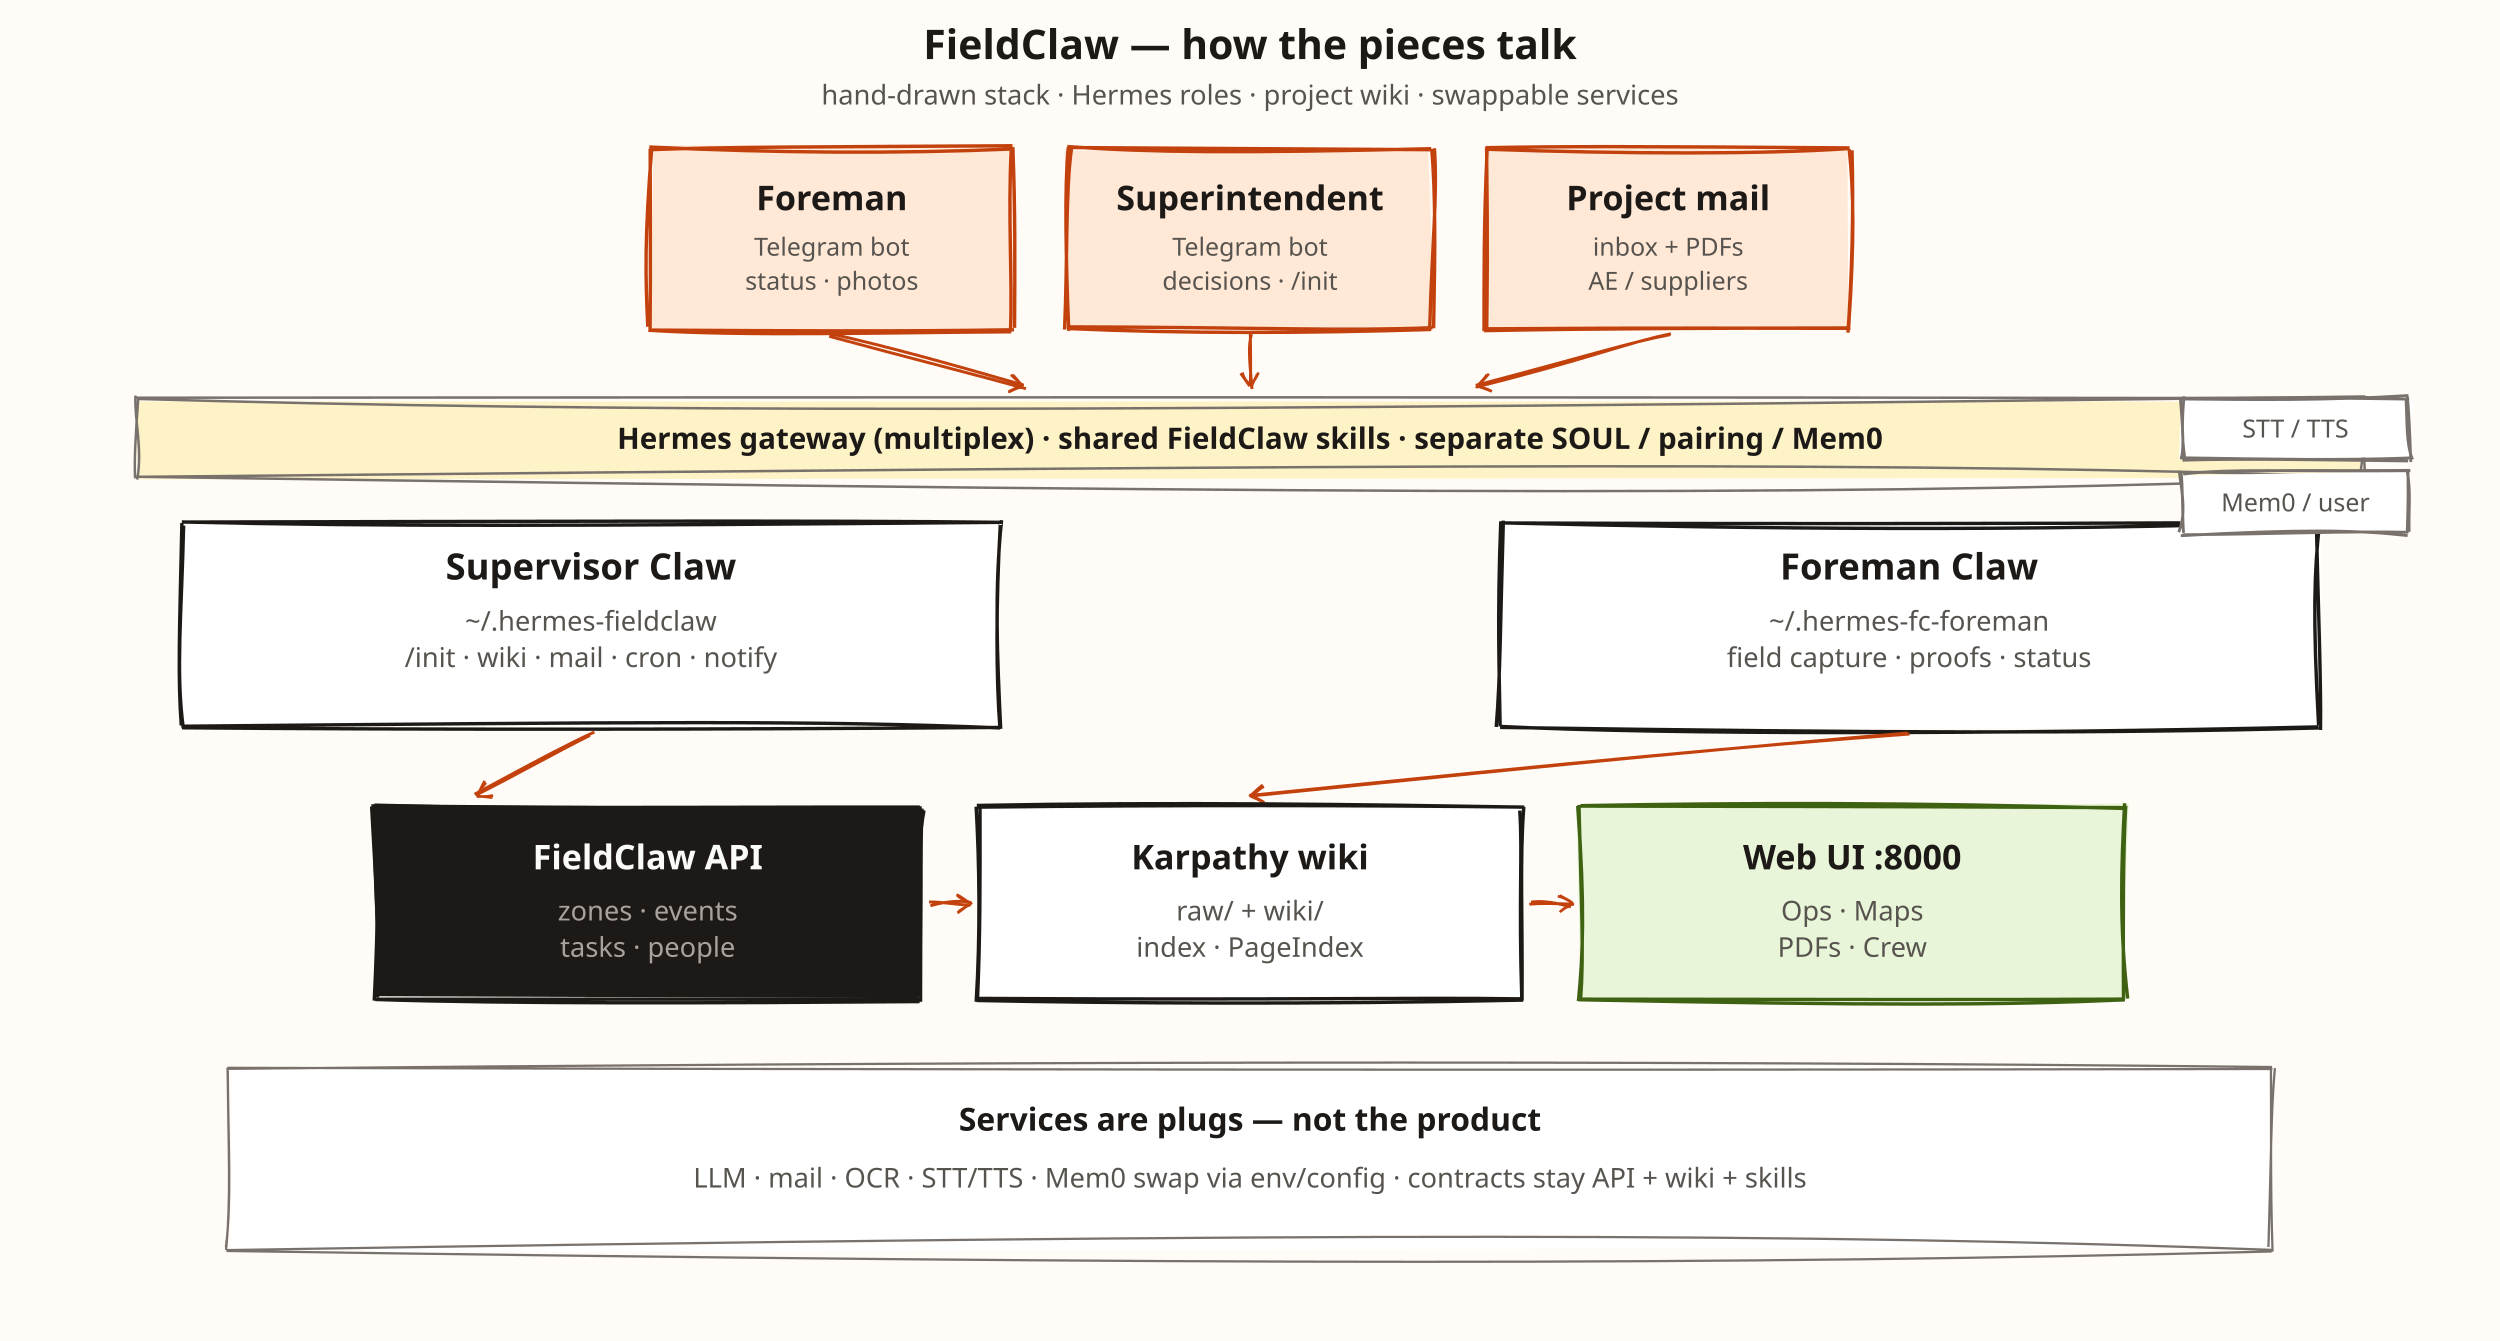
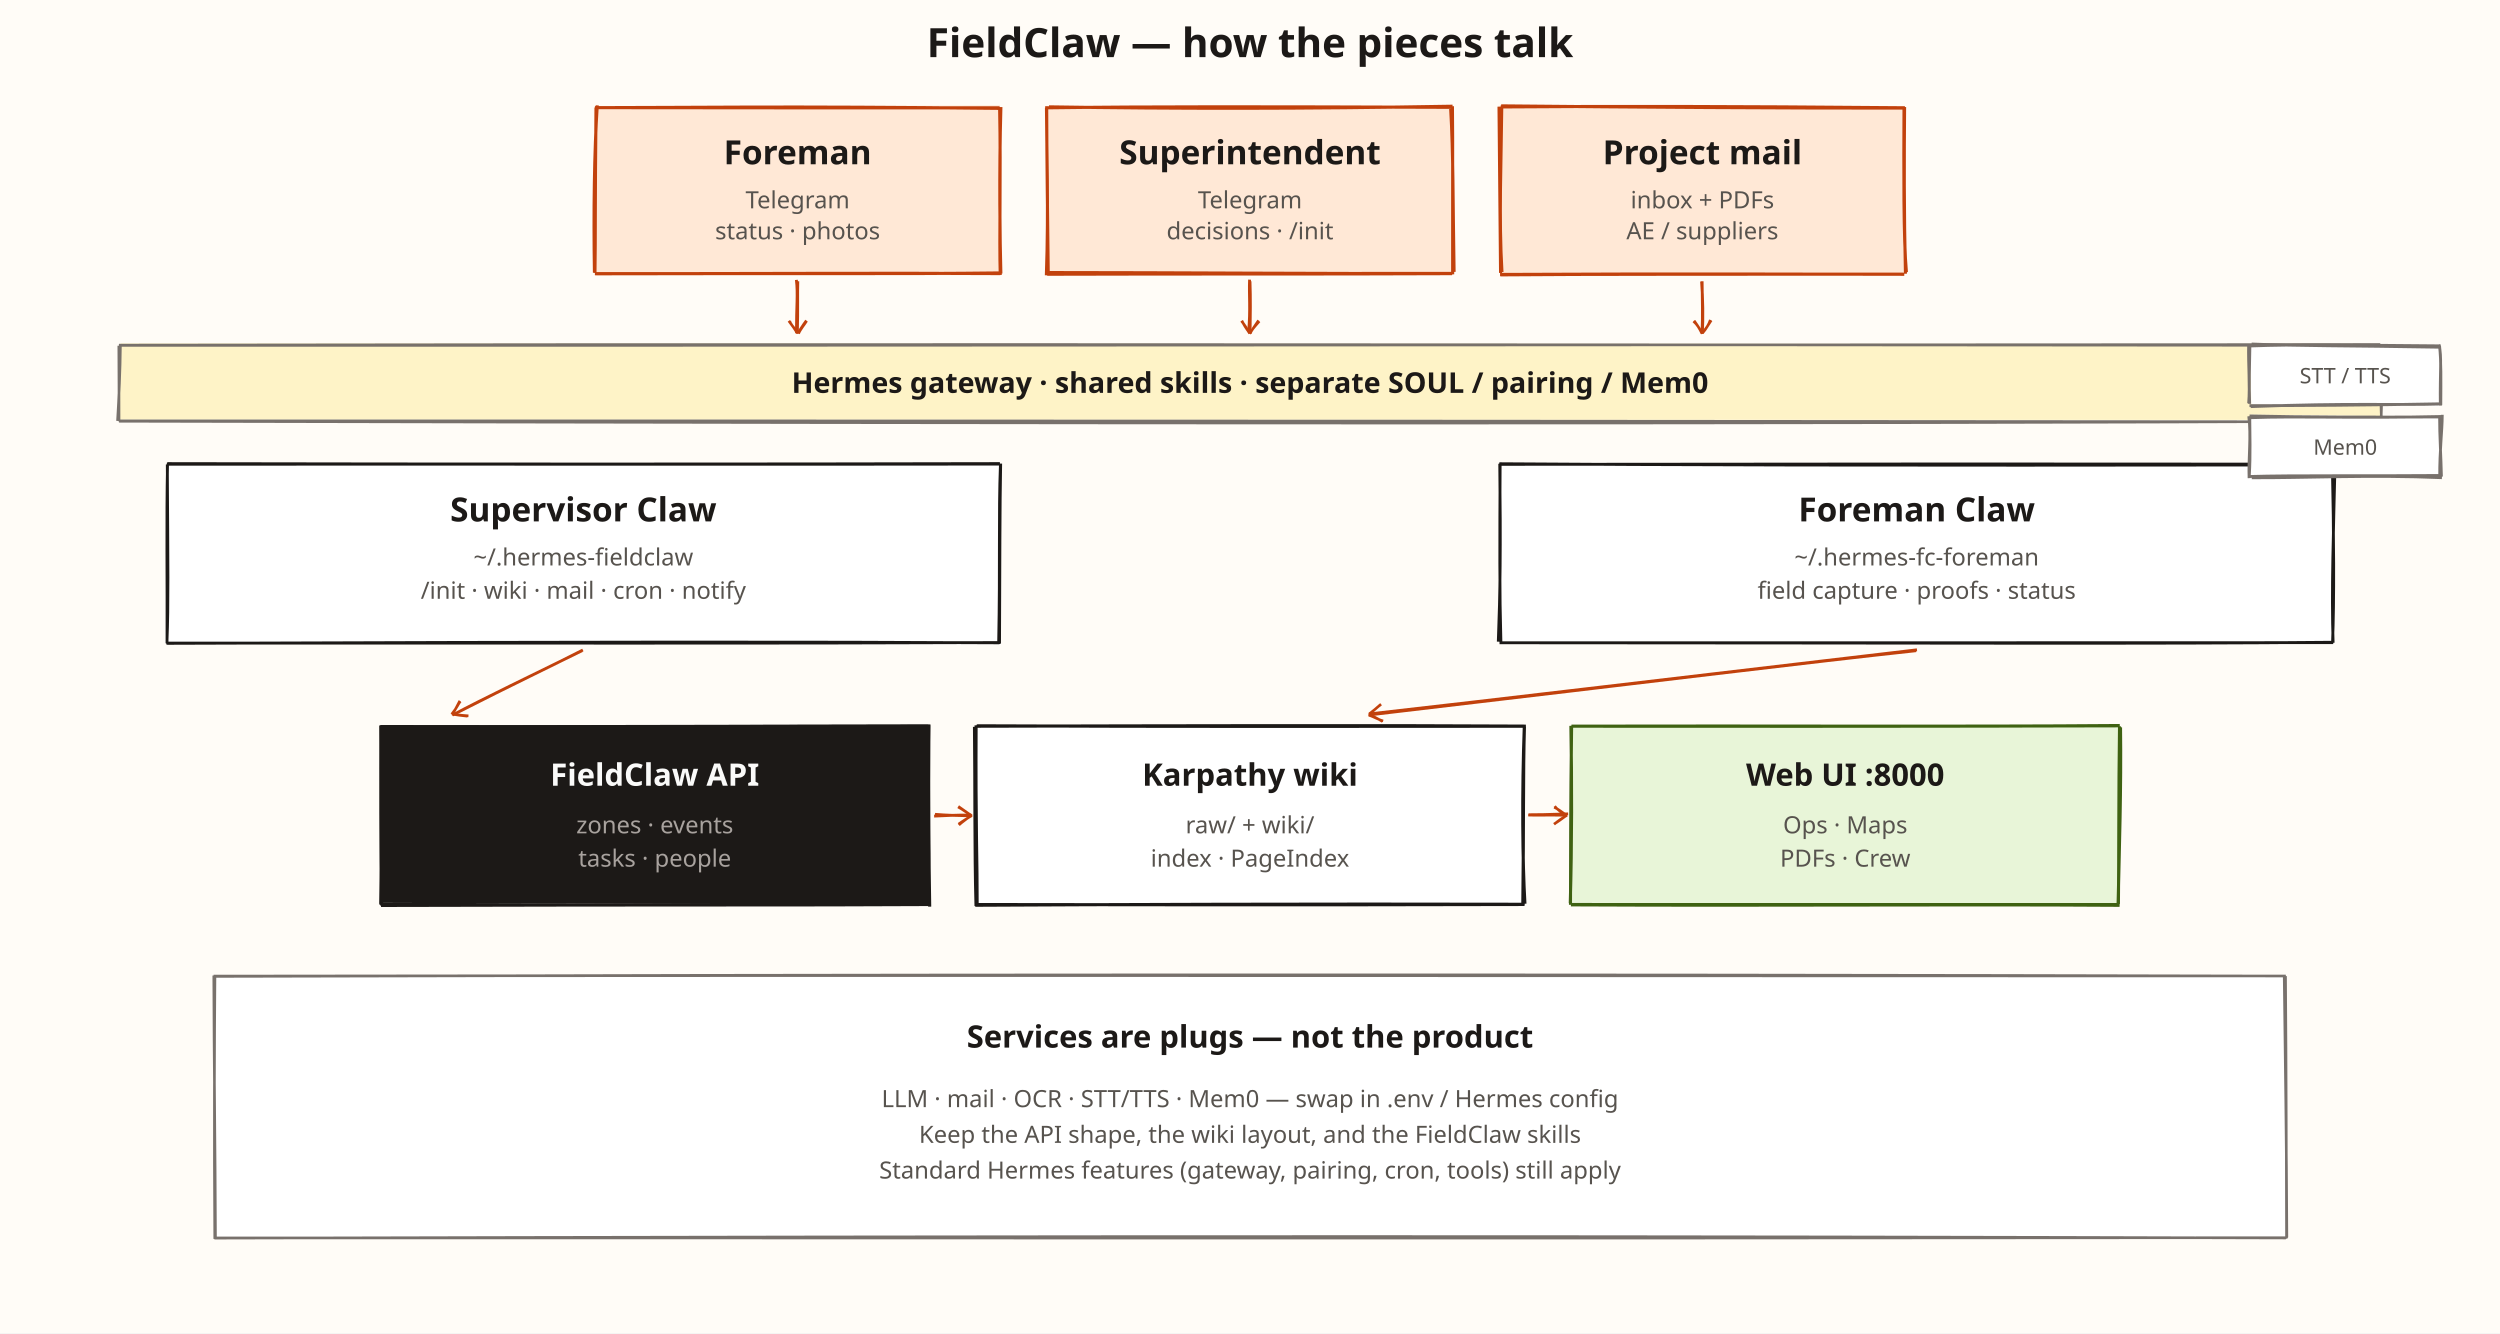
- <svg xmlns="http://www.w3.org/2000/svg" width="2200" height="1180" viewBox="0 0 2200 1180">
+ <svg xmlns="http://www.w3.org/2000/svg" width="2100" height="1120" viewBox="0 0 2100 1120">
  <rect width="100%" height="100%" fill="#FFFCF7" />
-   <text x="1100" y="52" text-anchor="middle" font-family="Kalam" font-size="36" font-weight="700" fill="#1C1917">FieldClaw — how the pieces talk</text>
-   <text x="1100" y="92" text-anchor="middle" font-family="Kalam" font-size="24" font-weight="400" fill="#57534E">hand-drawn stack · Hermes roles · project wiki · swappable services</text>
+   <text x="1050" y="48" text-anchor="middle" font-family="Kalam" font-size="34" font-weight="700" fill="#1C1917">FieldClaw — how the pieces talk</text>
  <g>
-     <path d="M575.049 128.209 L892.995 126.727 L890.594 291.306 L571.362 291.149" stroke="none" stroke-width="0" fill="#FFE8D6" />
-     <path d="M572.368 131.728 C639.044 129.144, 710.517 129.422, 890.927 128.27 M571.36 129.375 C681.155 134.668, 790.406 135.438, 891.171 131.102 M890.014 129.733 C886.67 188.628, 891.136 246.364, 889.174 291.546 M891.293 129.462 C893.449 182.056, 893.187 233.625, 892.813 288.506 M889.958 291.963 C772.227 292.662, 655.224 295.974, 570.528 290.599 M892.287 290.191 C791.922 291.762, 693.258 291.137, 572.603 290.474 M570.069 287.536 C567.922 244.584, 567.076 208.514, 573.732 128.224 M572.072 291.175 C572.685 231.542, 572.074 174.238, 572.144 130.976" stroke="#C2410C" stroke-width="3" fill="none" />
+     <path d="M498.785 90.147 L840.025 88.408 L839.922 231.227 L501.308 231.345" stroke="none" stroke-width="0" fill="#FFE8D6" />
+     <path d="M500.152 90.423 C578.564 90.434, 655.974 88.926, 838.929 91.033 M499.741 90.429 C627.691 90.623, 754.869 90.661, 839.633 90.557 M839.704 91.68 C840.82 146.34, 839.246 199.659, 840.213 230.958 M840.745 89.925 C839.146 146.657, 839.98 202.056, 840.725 229.8 M840.948 229.238 C756.432 230.298, 674.053 229.506, 499.991 229.974 M840.279 229.811 C737.601 229.152, 635.419 229.966, 499.709 229.861 M499.317 228.972 C498.506 178.124, 499.174 126.996, 501.694 88.502 M499.8 229.274 C500.25 200.043, 499.792 171.258, 500.666 90.329" stroke="#C2410C" stroke-width="2.6" fill="none" />
  </g>
-   <text x="732" y="185" text-anchor="middle" font-family="Kalam" font-size="30" font-weight="700" fill="#1C1917">Foreman</text>
-   <text x="732" y="225" text-anchor="middle" font-family="Kalam" font-size="22" font-weight="400" fill="#57534E">Telegram bot</text>
-   <text x="732" y="255" text-anchor="middle" font-family="Kalam" font-size="22" font-weight="400" fill="#57534E">status · photos</text>
+   <text x="670" y="138" text-anchor="middle" font-family="Kalam" font-size="28" font-weight="700" fill="#1C1917">Foreman</text>
+   <text x="670" y="175" text-anchor="middle" font-family="Kalam" font-size="20" font-weight="400" fill="#57534E">Telegram</text>
+   <text x="670" y="201" text-anchor="middle" font-family="Kalam" font-size="20" font-weight="400" fill="#57534E">status · photos</text>
  <g>
-     <path d="M936.795 132.44 L1256.804 132.695 L1262.632 287.817 L941.775 287.625" stroke="none" stroke-width="0" fill="#FFE8D6" />
-     <path d="M941.702 129.835 C1049.555 130.397, 1161.544 131.233, 1258.485 131.725 M939.17 128.997 C1013.595 134.324, 1089.835 134.9, 1259.489 130.856 M1262.308 130.474 C1265.139 174.409, 1260.134 214.487, 1258.131 289.367 M1259.941 131.026 C1263.244 171.669, 1263.046 215.139, 1261.584 288.89 M1260.653 288.363 C1183.724 291.463, 1107.273 288.042, 938.772 287.628 M1259.439 289.946 C1150.506 293.324, 1042.145 293.742, 940.091 289.121 M936.813 289.992 C939.469 229.183, 937.644 167.497, 942.92 130.697 M940.527 291.18 C937.943 228.597, 936.648 164.221, 940.077 129.656" stroke="#C2410C" stroke-width="3" fill="none" />
+     <path d="M878.56 89.332 L1218.827 88.308 L1219.758 228.865 L880.94 228.349" stroke="none" stroke-width="0" fill="#FFE8D6" />
+     <path d="M881.121 89.75 C987.737 91.401, 1094.067 91.492, 1220.153 89.216 M879.933 90.567 C968.363 89.391, 1056.976 89.585, 1219.713 90.162 M1218.582 91.512 C1220.804 129.318, 1220.407 168.012, 1221.422 228.402 M1220.037 89.244 C1220.454 123.56, 1220.059 156.214, 1220.224 230.419 M1219.866 229.68 C1104.206 230.004, 990.292 228.95, 878.958 228.94 M1219.708 229.867 C1109.101 230.388, 998.478 229.966, 879.634 230.373 M878.963 231.277 C880.946 174.658, 879.052 119.305, 879.039 90.586 M880.506 229.255 C880.007 183.609, 879.304 136.926, 879.217 89.231" stroke="#C2410C" stroke-width="2.6" fill="none" />
  </g>
-   <text x="1100" y="185" text-anchor="middle" font-family="Kalam" font-size="30" font-weight="700" fill="#1C1917">Superintendent</text>
-   <text x="1100" y="225" text-anchor="middle" font-family="Kalam" font-size="22" font-weight="400" fill="#57534E">Telegram bot</text>
-   <text x="1100" y="255" text-anchor="middle" font-family="Kalam" font-size="22" font-weight="400" fill="#57534E">decisions · /init</text>
+   <text x="1050" y="138" text-anchor="middle" font-family="Kalam" font-size="28" font-weight="700" fill="#1C1917">Superintendent</text>
+   <text x="1050" y="175" text-anchor="middle" font-family="Kalam" font-size="20" font-weight="400" fill="#57534E">Telegram</text>
+   <text x="1050" y="201" text-anchor="middle" font-family="Kalam" font-size="20" font-weight="400" fill="#57534E">decisions · /init</text>
  <g>
-     <path d="M1309.551 129.24 L1625.72 130.113 L1626.549 288.618 L1310.819 290.035" stroke="none" stroke-width="0" fill="#FFE8D6" />
-     <path d="M1309.228 131.367 C1430.191 135.507, 1550.613 135.959, 1627.033 130.734 M1307.219 129.971 C1375.361 128.639, 1443.709 128.789, 1627.646 130.143 M1629.78 132.278 C1631.292 185.797, 1629.63 242.45, 1626.229 292.727 M1627.322 131.388 C1631.224 169.883, 1632.072 209.031, 1626.717 289.099 M1627.848 288.617 C1518.762 288.752, 1405.787 289.035, 1305.986 290.969 M1628.391 288.936 C1549.11 288.975, 1469.396 288.25, 1308.381 289.357 M1305.953 291.435 C1306.008 248.514, 1305.51 200.333, 1308.725 130.531 M1308.336 291.386 C1308.638 257.367, 1309.394 223.39, 1308.212 129.601" stroke="#C2410C" stroke-width="3" fill="none" />
+     <path d="M1258.657 88.854 L1598.502 89.721 L1599.192 229.612 L1261.368 230.568" stroke="none" stroke-width="0" fill="#FFE8D6" />
+     <path d="M1260.957 88.917 C1377.33 90.079, 1497.142 90.878, 1598.892 90.789 M1260.552 89.836 C1355.266 89.099, 1449.804 89.237, 1600.109 90.53 M1599.377 90.134 C1599.142 142.977, 1598.86 200.961, 1601.372 228.648 M1599.846 89.904 C1599.515 133.289, 1599.331 175.762, 1600.562 229.925 M1598.88 230.278 C1464.187 230.413, 1329.316 230.212, 1260.257 230.885 M1599.587 230.407 C1507.212 230.274, 1413.742 229.802, 1260.047 230.545 M1261.638 228.549 C1258.92 182.553, 1261.06 135.417, 1261.477 89.596 M1260.473 229.269 C1260.278 201.41, 1260.001 172.466, 1259.181 89.615" stroke="#C2410C" stroke-width="2.6" fill="none" />
  </g>
-   <text x="1468" y="185" text-anchor="middle" font-family="Kalam" font-size="30" font-weight="700" fill="#1C1917">Project mail</text>
-   <text x="1468" y="225" text-anchor="middle" font-family="Kalam" font-size="22" font-weight="400" fill="#57534E">inbox + PDFs</text>
-   <text x="1468" y="255" text-anchor="middle" font-family="Kalam" font-size="22" font-weight="400" fill="#57534E">AE / suppliers</text>
+   <text x="1430" y="138" text-anchor="middle" font-family="Kalam" font-size="28" font-weight="700" fill="#1C1917">Project mail</text>
+   <text x="1430" y="175" text-anchor="middle" font-family="Kalam" font-size="20" font-weight="400" fill="#57534E">inbox + PDFs</text>
+   <text x="1430" y="201" text-anchor="middle" font-family="Kalam" font-size="20" font-weight="400" fill="#57534E">AE / suppliers</text>
  <g>
-     <path d="M729.694 295.927 C797.48 314.363, 865.158 331.409, 902.856 342.095 M730.816 293.619 C781.215 304.987, 830.337 318.631, 900.933 338.921" stroke="#C2410C" stroke-width="2.6" fill="none" />
+     <path d="M668.949 235.103 C670.396 247.028, 668.957 257.333, 669.023 279.498 M670.157 236.23 C669.812 246.29, 670.31 258.249, 669.787 280.11" stroke="#C2410C" stroke-width="2.4" fill="none" />
  </g>
  <g>
-     <path d="M887.226 344.834 C889.531 344.904, 892.259 341.961, 898.644 340.783 M887.398 344.765 C889.83 343.462, 892.947 341.675, 899.319 339.417 M900.29 339.768 C898.701 337.619, 894.17 334.27, 889.597 329.832 M900.278 339.947 C895.649 335.329, 893.171 331.031, 890.886 329.98" stroke="#C2410C" stroke-width="2.3" fill="none" />
+     <path d="M663.36 269.488 C663.806 271.883, 665.953 274.194, 670.586 279.911 M662.568 269.547 C665.381 273.311, 668.636 277.672, 669.618 280.025 M670.766 280.284 C672.275 276.602, 675.976 272.274, 677.587 269.595 M670.183 279.854 C672.124 277.106, 674.122 273.522, 677.347 269.223" stroke="#C2410C" stroke-width="2.2" fill="none" />
  </g>
  <g>
-     <path d="M1101.224 294.177 C1098.529 305.077, 1099.146 312.798, 1101.758 342.379 M1100.254 293.469 C1100.428 308.262, 1100.87 320.541, 1100.25 339.594" stroke="#C2410C" stroke-width="2.6" fill="none" />
+     <path d="M1049.631 234.9 C1049.077 248.161, 1050.56 259.381, 1048.802 279.095 M1049.999 236.272 C1050.516 250.388, 1050.29 265.482, 1050.066 280.157" stroke="#C2410C" stroke-width="2.4" fill="none" />
  </g>
  <g>
-     <path d="M1093.187 327.821 C1094.572 332.48, 1096.806 336.201, 1101.448 339.092 M1091.633 328.571 C1094.796 332.639, 1097.912 337.595, 1099.681 339.858 M1101.083 340.645 C1103.023 335.771, 1104.74 332.79, 1106.359 329.295 M1100.725 339.912 C1101.509 336.946, 1104.491 335.157, 1107.459 327.806" stroke="#C2410C" stroke-width="2.3" fill="none" />
+     <path d="M1043.168 269.36 C1044.877 272.816, 1046.467 275.633, 1049.886 280.011 M1042.78 269.556 C1045.584 273.002, 1047.943 276.913, 1049.769 280.187 M1050.245 280.113 C1051.071 277.503, 1052.838 275.571, 1057.8 269.896 M1049.707 280.336 C1052.207 276.711, 1054.054 273.53, 1057.164 269.133" stroke="#C2410C" stroke-width="2.2" fill="none" />
  </g>
  <g>
-     <path d="M1470.421 293.73 C1434.028 300.814, 1395.425 316.637, 1300.107 340.325 M1469.565 294.531 C1434.248 301.214, 1398.518 312.837, 1298.656 339.126" stroke="#C2410C" stroke-width="2.6" fill="none" />
+     <path d="M1429.778 236.242 C1429.829 250.329, 1430.474 266.106, 1429.643 278.734 M1429.343 236.536 C1430.468 251.265, 1430.702 266.679, 1429.967 280.358" stroke="#C2410C" stroke-width="2.4" fill="none" />
  </g>
  <g>
-     <path d="M1310.219 328.872 C1306.505 333.777, 1301.538 337.847, 1298.943 341.5 M1308.418 329.619 C1305.926 334.158, 1301.21 337.607, 1299.555 340.321 M1300.183 340.162 C1302.566 340.476, 1307.623 341.306, 1312.88 344.444 M1299.255 339.799 C1304.627 341.152, 1309.535 342.938, 1312.744 344.58" stroke="#C2410C" stroke-width="2.3" fill="none" />
+     <path d="M1422.512 269.823 C1425.782 272.681, 1427.414 275.719, 1429.654 280.183 M1423.093 269.399 C1424.672 271.629, 1426.177 273.768, 1430.264 280.274 M1430.48 279.331 C1433.031 276.407, 1435.573 272.286, 1436.688 268.686 M1429.771 279.808 C1432.898 276.35, 1435.085 272.841, 1437.403 269.15" stroke="#C2410C" stroke-width="2.2" fill="none" />
  </g>
  <g>
-     <path d="M119.077 353.244 L2076.81 353.388 L2076.778 420.545 L121.654 421.856" stroke="none" stroke-width="0" fill="#FEF3C7" />
-     <path d="M120.468 351.054 C539.309 362.932, 955.431 363.054, 2081.237 348.901 M119.615 349.987 C766.877 349.584, 1413.42 349.316, 2079.872 350.451 M2083.726 348.645 C2078.198 371.453, 2081.684 395.568, 2076.086 421.649 M2081.966 348.346 C2080.202 375.108, 2079.454 399.784, 2081.568 419.528 M2081.367 419.821 C1684.519 406.214, 1290.478 408.224, 118.437 419.641 M2079.486 420.121 C1671.997 436.228, 1263.095 436.393, 119.859 419.53 M120.773 422.051 C125.624 393.811, 118.176 370.265, 119.21 348.073 M118.865 420.974 C118.164 404.234, 119.046 385.892, 121.765 349.328" stroke="#78716C" stroke-width="2.2" fill="none" />
+     <path d="M101.33 288.395 L1999.517 288.833 L1999.389 352.715 L100.582 352.45" stroke="none" stroke-width="0" fill="#FEF3C7" />
+     <path d="M99.865 290.134 C703.357 290.348, 1306.082 289.611, 1999.43 289.404 M100.036 289.882 C574.27 289.103, 1048.698 289.303, 2000.057 290.121 M2001.083 290.175 C2000.422 305.292, 2001.338 321.008, 2000.046 354.829 M1999.334 290.781 C2000.228 310.82, 1999.415 331.405, 2000.508 354.363 M1999.601 354.301 C1524.537 353.844, 1050.719 353.458, 99.743 353.494 M1999.688 353.886 C1486.4 355.943, 972.8 355.871, 100.061 353.86 M98.715 353.567 C99.889 334.378, 101.008 310.681, 101.164 289.869 M99.992 353.664 C99.957 334.457, 99.956 314.719, 99.794 290.421" stroke="#78716C" stroke-width="2.2" fill="none" />
  </g>
-   <text x="1100" y="395" text-anchor="middle" font-family="Kalam" font-size="26" font-weight="700" fill="#1C1917">Hermes gateway (multiplex)  ·  shared FieldClaw skills  ·  separate SOUL / pairing / Mem0</text>
+   <text x="1050" y="330" text-anchor="middle" font-family="Kalam" font-size="24" font-weight="700" fill="#1C1917">Hermes gateway · shared skills · separate SOUL / pairing / Mem0</text>
  <g>
-     <path d="M161.853 462.213 L877.705 460.577 L877.709 637.725 L159.089 637.527" stroke="none" stroke-width="0" fill="#FFFFFF" />
-     <path d="M161.308 459.414 C445.43 458.863, 730.453 457.741, 880.757 459.649 M160.024 459.323 C329.591 463.393, 500.669 463.006, 879.894 459.637 M881.372 457.746 C875.101 519.073, 877.427 574.943, 880.606 641.418 M880.417 458.953 C876.267 530.83, 876.597 599.386, 879.949 640.561 M880.091 640.592 C723.281 633.88, 564.001 635.363, 159.653 639.098 M880.321 640.143 C626.547 642.075, 373.293 642.228, 160.194 640.444 M161.292 640.842 C154.598 590.794, 159.706 542.931, 161.6 462.505 M159.527 638.446 C156.408 596.546, 157.925 556.024, 160.056 460.243" stroke="#1C1917" stroke-width="3" fill="none" />
+     <path d="M140.28 389.679 L839.411 390.734 L840.963 541.659 L138.638 540.366" stroke="none" stroke-width="0" fill="#FFFFFF" />
+     <path d="M140.546 389.417 C391.999 389.933, 643.979 389.877, 839.873 389.406 M140.149 389.96 C403.861 389.781, 667.407 390.171, 839.956 389.837 M840.348 390.458 C838.722 433.043, 840.188 474.069, 838.888 539.21 M840.561 389.402 C839.846 428.602, 839.932 467.441, 839.608 540.486 M839.521 539.977 C676.774 539.051, 513.379 539.059, 140.405 540.422 M840.31 539.741 C643.929 540.622, 447.801 540.051, 139.667 540.219 M140.269 538.349 C141.513 508.247, 141.051 475.963, 140.534 390.108 M140.304 540.418 C140.544 487.464, 139.732 436.539, 140.718 390.33" stroke="#1C1917" stroke-width="2.4" fill="none" />
  </g>
-   <text x="520" y="510" text-anchor="middle" font-family="Kalam" font-size="32" font-weight="700" fill="#1C1917">Supervisor Claw</text>
-   <text x="520" y="555" text-anchor="middle" font-family="Kalam" font-size="24" font-weight="400" fill="#57534E">~/.hermes-fieldclaw</text>
-   <text x="520" y="587" text-anchor="middle" font-family="Kalam" font-size="24" font-weight="400" fill="#57534E">/init · wiki · mail · cron · notify</text>
+   <text x="490" y="438" text-anchor="middle" font-family="Kalam" font-size="28" font-weight="700" fill="#1C1917">Supervisor Claw</text>
+   <text x="490" y="475" text-anchor="middle" font-family="Kalam" font-size="20" font-weight="400" fill="#57534E">~/.hermes-fieldclaw</text>
+   <text x="490" y="503" text-anchor="middle" font-family="Kalam" font-size="20" font-weight="400" fill="#57534E">/init · wiki · mail · cron · notify</text>
  <g>
-     <path d="M1319.413 457.408 L2042.373 461.711 L2042.623 640.188 L1318.522 641.635" stroke="none" stroke-width="0" fill="#FFFFFF" />
-     <path d="M1320.623 460.094 C1546.041 465.48, 1775.444 468.114, 2039.504 459.267 M1319.568 460.214 C1522.904 460.928, 1725.32 461.123, 2039.527 459.692 M2038.455 463.085 C2040.003 533.328, 2042.708 601.905, 2042.052 642.385 M2041.364 459.325 C2036.512 502.045, 2035.126 541.452, 2040.357 638.439 M2039.896 639.675 C1754.277 646.259, 1467.11 646.584, 1321.062 639.291 M2040.428 640.591 C1850.04 645.691, 1659.19 645.038, 1320.094 640.118 M1316.682 639.729 C1320.379 594.763, 1320.262 548.27, 1322.95 458.137 M1320.116 639.212 C1319.54 593.916, 1317.265 546.828, 1320.678 458.874" stroke="#1C1917" stroke-width="3" fill="none" />
+     <path d="M1260.678 388.548 L1961.575 389.948 L1958.335 540.948 L1259.04 539.026" stroke="none" stroke-width="0" fill="#FFFFFF" />
+     <path d="M1259.453 389.519 C1404.829 390.549, 1549.481 391.13, 1959.97 390.564 M1260.17 390.062 C1488.241 389.744, 1716.763 389.606, 1960.064 389.916 M1961.395 391.39 C1960.245 442.98, 1958.25 497.632, 1959.823 539.948 M1959.158 390.542 C1960.428 447.159, 1960.828 505.609, 1959.338 539.638 M1959.898 539.494 C1804.127 540.979, 1647.227 540.059, 1259.599 539.929 M1959.897 539.822 C1777.255 539.819, 1594.76 540.011, 1259.985 539.909 M1258.564 539.004 C1260.131 498.663, 1260.717 460.13, 1259.792 389.68 M1260.768 539.598 C1259.572 498.099, 1259.754 454.21, 1260.126 389.318" stroke="#1C1917" stroke-width="2.4" fill="none" />
  </g>
-   <text x="1680" y="510" text-anchor="middle" font-family="Kalam" font-size="32" font-weight="700" fill="#1C1917">Foreman Claw</text>
-   <text x="1680" y="555" text-anchor="middle" font-family="Kalam" font-size="24" font-weight="400" fill="#57534E">~/.hermes-fc-foreman</text>
-   <text x="1680" y="587" text-anchor="middle" font-family="Kalam" font-size="24" font-weight="400" fill="#57534E">field capture · proofs · status</text>
+   <text x="1610" y="438" text-anchor="middle" font-family="Kalam" font-size="28" font-weight="700" fill="#1C1917">Foreman Claw</text>
+   <text x="1610" y="475" text-anchor="middle" font-family="Kalam" font-size="20" font-weight="400" fill="#57534E">~/.hermes-fc-foreman</text>
+   <text x="1610" y="503" text-anchor="middle" font-family="Kalam" font-size="20" font-weight="400" fill="#57534E">field capture · proofs · status</text>
  <g>
-     <path d="M1919.155 351.012 L2123.292 349.687 L2121.729 402.22 L1917.595 404.42" stroke="none" stroke-width="0" fill="#FFFFFF" />
-     <path d="M1919.582 351.12 C1984.019 351.813, 2047.521 352.575, 2119.491 348.057 M1919.145 350.551 C1963.959 350.377, 2009.126 349.503, 2120.072 351.237 M2117.279 351.377 C2118.483 370.385, 2117.193 390.828, 2123.066 404.375 M2118.497 349.205 C2119.471 360.247, 2120.409 372.528, 2121.492 406.531 M2121.968 402.938 C2060.143 405.315, 1999.665 403.998, 1918.338 402.825 M2119.161 405.668 C2044.825 404.728, 1969.237 403.453, 1920.663 405.014 M1923.045 404.988 C1918.862 382.592, 1921.118 359.898, 1921.896 348.71 M1919.393 404.244 C1921.797 394.68, 1921.305 382.123, 1918.714 350.204" stroke="#78716C" stroke-width="2.5" fill="none" />
+     <path d="M1890.117 290.208 L2050.582 289.562 L2048.902 341.453 L1891.076 339.854" stroke="none" stroke-width="0" fill="#FFFFFF" />
+     <path d="M1891.351 288.953 C1931.33 290.712, 1971.965 290.299, 2048.363 291.645 M1890.085 290.625 C1930.393 289.136, 1970.719 289.902, 2049.999 290.513 M2048.741 289.246 C2051.346 300.346, 2049.431 311.441, 2049.875 340.696 M2049.21 290.283 C2050.655 304.014, 2050.373 318.298, 2050.269 340.097 M2051.336 339.343 C2012.286 340.583, 1974.03 338.254, 1890.589 341.564 M2049.783 339.179 C1989.869 340.415, 1928.324 340.78, 1889.558 340.732 M1888.868 338.823 C1890.14 323.459, 1888.4 306.427, 1888.854 289.043 M1889.71 339.259 C1889.11 323.063, 1889.588 305.212, 1889.942 289.277" stroke="#78716C" stroke-width="2.4" fill="none" />
  </g>
-   <text x="2020" y="385" text-anchor="middle" font-family="Kalam" font-size="22" font-weight="400" fill="#57534E">STT / TTS</text>
+   <text x="1970" y="322" text-anchor="middle" font-family="Kalam" font-size="18" font-weight="400" fill="#57534E">STT / TTS</text>
  <g>
-     <path d="M1918.704 418.39 L2116.852 414.62 L2120.38 466.771 L1918.57 471.976" stroke="none" stroke-width="0" fill="#FFFFFF" />
-     <path d="M1921.287 417.141 C1965.809 411.97, 2009.253 415.196, 2121.123 414.245 M1920.989 416.269 C1984.671 412.855, 2046.79 414.555, 2120.771 413.905 M2118.228 413.996 C2121.862 432.964, 2119.415 447.888, 2120.076 467.981 M2119.018 415.322 C2119.091 426.583, 2119.488 437.533, 2118.339 468.53 M2119.467 468.381 C2065.522 467.188, 2006.605 470.006, 1920.775 470.576 M2118.707 471.323 C2071.471 466.134, 2022.978 465.623, 1919.069 471.428 M1917.299 468.296 C1923.509 452.114, 1921.051 439.052, 1917.648 414.195 M1921.487 468.945 C1920.324 450.726, 1920.97 426.614, 1919.184 414.844" stroke="#78716C" stroke-width="2.5" fill="none" />
+     <path d="M1890.456 348.327 L2051.548 350.051 L2050.766 401.023 L1890.344 401.467" stroke="none" stroke-width="0" fill="#FFFFFF" />
+     <path d="M1889.184 350.908 C1933.79 349.289, 1975.967 351.567, 2051.133 349.838 M1889.598 349.381 C1937.776 350.453, 1987.668 350.458, 2050.549 350.25 M2051.495 348.446 C2051.422 363.067, 2049.276 377.119, 2049.362 400.536 M2049.279 349.943 C2049.211 365.959, 2050.484 384.042, 2050.797 400.358 M2051.212 401.271 C1992.139 398.658, 1932.812 401.611, 1891.47 401.312 M2050.564 399.39 C1988.018 399.94, 1925.215 399.149, 1889.884 400.255 M1889.233 401.657 C1888.626 384.452, 1891.169 366.357, 1888.964 349.627 M1889.409 399.717 C1890.516 381.627, 1889.841 364.375, 1889.803 350.195" stroke="#78716C" stroke-width="2.4" fill="none" />
  </g>
-   <text x="2020" y="450" text-anchor="middle" font-family="Kalam" font-size="22" font-weight="400" fill="#57534E">Mem0 / user</text>
+   <text x="1970" y="382" text-anchor="middle" font-family="Kalam" font-size="18" font-weight="400" fill="#57534E">Mem0</text>
  <g>
-     <path d="M523.071 644.17 C499.17 655.177, 478.474 666.11, 417.617 698.913 M519.186 647.1 C486.873 663.259, 456.316 680.753, 418.48 699.902" stroke="#C2410C" stroke-width="2.6" fill="none" />
+     <path d="M488.905 546.59 C448.515 566.411, 405.509 587.14, 380.665 600.364 M489.61 545.99 C461.887 560.231, 434.988 572.624, 379.986 600.669" stroke="#C2410C" stroke-width="2.4" fill="none" />
  </g>
  <g>
-     <path d="M427.639 688.747 C426.175 690.48, 424.418 692.752, 419.804 699.468 M426.585 687.194 C424.092 691.45, 421.832 696.04, 420.699 700.248 M419.576 701.048 C424.891 700.914, 428.886 701.021, 433.961 700.008 M419.904 700.73 C425.706 700.694, 430.145 701.807, 433.396 701.879" stroke="#C2410C" stroke-width="2.3" fill="none" />
+     <path d="M386.761 589.122 C384.844 591.114, 384.561 593.573, 379.381 600.008 M386.235 588.701 C384.267 592.18, 383.121 595.249, 379.942 600.092 M380.148 600.044 C382.56 599.755, 384.699 600.832, 393.506 601.297 M379.662 599.628 C384.023 600.784, 387.242 600.977, 392.716 601.62" stroke="#C2410C" stroke-width="2.2" fill="none" />
  </g>
  <g>
-     <path d="M1678.864 645 C1540.873 656.594, 1398.705 670.1, 1100.479 700.546 M1680.407 645.952 C1540.672 656.322, 1400.25 669.327, 1099.888 699.966" stroke="#C2410C" stroke-width="2.6" fill="none" />
+     <path d="M1609.495 546.594 C1512.808 557.076, 1415.102 569.406, 1149.797 600.584 M1610.261 545.837 C1428.301 567.188, 1247.335 588.817, 1150.144 599.705" stroke="#C2410C" stroke-width="2.4" fill="none" />
  </g>
  <g>
-     <path d="M1112.35 692.243 C1107.682 694.352, 1106.278 697.304, 1101.526 699.949 M1111.17 690.666 C1106.41 694.23, 1103.801 697.428, 1099.606 700.676 M1099.593 699.911 C1102.993 702.527, 1108.081 703.083, 1111.859 706.738 M1099.242 699.434 C1102.101 700.671, 1106.106 702.169, 1112.66 706.064" stroke="#C2410C" stroke-width="2.3" fill="none" />
+     <path d="M1160.157 591.576 C1156.172 594.526, 1152.476 598.327, 1150.544 599.555 M1159.582 591.798 C1156.742 594.545, 1153.754 596.869, 1150.011 599.836 M1149.663 600.594 C1154.686 602.463, 1158.179 604.599, 1161.861 605.607 M1149.834 599.734 C1153.655 602.01, 1158.029 603.927, 1161.269 606.074" stroke="#C2410C" stroke-width="2.2" fill="none" />
  </g>
  <g>
-     <path d="M326.774 707.71 L812.81 711.579 L808.419 878.41 L332.835 876.659" stroke="none" stroke-width="0" fill="#1C1917" />
-     <path d="M329.439 708.532 C498.477 713.093, 668.025 713.2, 811.093 710.99 M329.305 710.362 C518.209 711.028, 707.013 710.064, 809.434 710.247 M813.102 713.069 C805.667 755.354, 805.171 798.606, 807.832 877.143 M809.605 709.995 C811.424 763.22, 809.893 816.694, 810.08 881.583 M809.239 881.397 C627.023 882.771, 446.579 883.464, 330.189 879.527 M809.36 879.433 C696.024 879.075, 583.567 879.389, 330.64 879.351 M332.177 877.628 C333.41 830.051, 331.275 780.355, 327.037 709.73 M329.35 880.561 C332.456 816.411, 333.889 752.518, 330.249 708.579" stroke="#1C1917" stroke-width="3" fill="none" />
+     <path d="M318.524 609.374 L781.577 608.474 L781.007 759.999 L319.052 758.399" stroke="none" stroke-width="0" fill="#1C1917" />
+     <path d="M319.31 610.459 C463.19 610.39, 605.466 610.376, 779.326 610.716 M319.893 610.299 C497.556 610.666, 674.576 610.195, 779.791 610.018 M779.185 610.429 C780.411 659.373, 779.898 709.415, 780.941 761.596 M780.082 609.177 C779.249 654.909, 780.617 699.714, 780.639 759.162 M779.912 759.797 C672.012 760.462, 564.792 759.863, 320.05 760.582 M780.263 759.616 C644.5 760.032, 508.834 760.411, 320.019 759.608 M319.822 759.823 C321.188 700.181, 320.358 640.693, 321.082 610.856 M320.585 760.61 C320.083 708.348, 319.753 655.007, 320.809 609.508" stroke="#1C1917" stroke-width="2.6" fill="none" />
  </g>
-   <text x="570" y="765" text-anchor="middle" font-family="Kalam" font-size="30" font-weight="700" fill="#FAFAF9">FieldClaw API</text>
-   <text x="570" y="810" text-anchor="middle" font-family="Kalam" font-size="24" font-weight="400" fill="#A8A29E">zones · events</text>
-   <text x="570" y="842" text-anchor="middle" font-family="Kalam" font-size="24" font-weight="400" fill="#A8A29E">tasks · people</text>
+   <text x="550" y="660" text-anchor="middle" font-family="Kalam" font-size="26" font-weight="700" fill="#FAFAF9">FieldClaw API</text>
+   <text x="550" y="700" text-anchor="middle" font-family="Kalam" font-size="20" font-weight="400" fill="#A8A29E">zones · events</text>
+   <text x="550" y="728" text-anchor="middle" font-family="Kalam" font-size="20" font-weight="400" fill="#A8A29E">tasks · people</text>
  <g>
-     <path d="M818.763 797.032 C827.836 794.421, 840.894 791.99, 852.295 793.777 M817.56 793.739 C829.604 793.548, 844.753 796.556, 853.996 796.496" stroke="#C2410C" stroke-width="2.6" fill="none" />
+     <path d="M785.388 684.029 C795.606 684.893, 804.05 685.036, 816.152 685.279 M784.664 685.534 C794.294 685.135, 802.819 684.566, 815.837 684.627" stroke="#C2410C" stroke-width="2.4" fill="none" />
  </g>
  <g>
-     <path d="M842.486 803.343 C844.836 802.396, 849.156 798.103, 855.471 794.314 M843.01 802.969 C844.706 800.623, 848.309 799.01, 854.408 795.445 M854.781 794.283 C851.92 793.587, 846.811 792.342, 841.917 787.56 M853.623 794.845 C849.292 791.849, 844.451 788.167, 841.711 787.273" stroke="#C2410C" stroke-width="2.3" fill="none" />
+     <path d="M805.45 693.03 C808.276 690.341, 811.791 688.249, 815.583 684.846 M805.131 692.282 C809.59 689.11, 813.462 686.904, 816.36 684.992 M816.389 685.545 C811.965 682.536, 808.038 679.534, 804.743 677.87 M816.316 685.348 C813.933 683.699, 811.723 682.189, 804.995 677.367" stroke="#C2410C" stroke-width="2.2" fill="none" />
  </g>
  <g>
-     <path d="M859.475 712.113 L1341.999 712.192 L1340.837 880.064 L863.02 878.17" stroke="none" stroke-width="0" fill="#FFFFFF" />
-     <path d="M859.59 708.794 C1032.041 705.469, 1204.993 708.036, 1341.447 710.289 M859.915 710.299 C1030.34 708.322, 1199.268 708.627, 1340.282 710.241 M1337.358 713.304 C1339.969 749.788, 1336.245 791.835, 1339.221 880.019 M1340.953 710.099 C1337.391 756.282, 1339.876 802.514, 1339.419 880.494 M1338.927 879.011 C1239.475 877.567, 1140.576 880.151, 859.589 878.599 M1340.376 880.084 C1157.662 884.142, 977.24 882.859, 859.952 880.426 M860.069 881.728 C862.656 826.626, 862.519 775.913, 862.405 708.634 M859.058 881.528 C862.711 821.295, 861.875 760.449, 858.999 709.877" stroke="#1C1917" stroke-width="3" fill="none" />
+     <path d="M819.507 608.888 L1278.695 611.358 L1281.284 761.051 L818.884 760.204" stroke="none" stroke-width="0" fill="#FFFFFF" />
+     <path d="M820.759 609.66 C983.667 610.433, 1148.243 610.158, 1279.984 610.052 M820.227 610.033 C991.17 609.604, 1162.791 609.201, 1279.854 609.927 M1280.468 608.657 C1278.293 667.148, 1278.921 724.051, 1280.934 759.138 M1280.537 610.314 C1279.339 650.001, 1280.078 691.438, 1279.151 760.617 M1280.748 759.582 C1102.604 759.117, 924.896 759.832, 819.207 760.417 M1280.125 759.761 C1101.005 760.232, 921.722 760.034, 819.678 759.807 M819.865 761.061 C818.588 712.507, 819.142 663.292, 818.573 610.543 M820.789 759.445 C820.93 726.701, 819.449 692.612, 819.918 609.263" stroke="#1C1917" stroke-width="2.6" fill="none" />
  </g>
-   <text x="1100" y="765" text-anchor="middle" font-family="Kalam" font-size="30" font-weight="700" fill="#1C1917">Karpathy wiki</text>
-   <text x="1100" y="810" text-anchor="middle" font-family="Kalam" font-size="24" font-weight="400" fill="#57534E">raw/ + wiki/</text>
-   <text x="1100" y="842" text-anchor="middle" font-family="Kalam" font-size="24" font-weight="400" fill="#57534E">index · PageIndex</text>
+   <text x="1050" y="660" text-anchor="middle" font-family="Kalam" font-size="26" font-weight="700" fill="#1C1917">Karpathy wiki</text>
+   <text x="1050" y="700" text-anchor="middle" font-family="Kalam" font-size="20" font-weight="400" fill="#57534E">raw/ + wiki/</text>
+   <text x="1050" y="728" text-anchor="middle" font-family="Kalam" font-size="20" font-weight="400" fill="#57534E">index · PageIndex</text>
  <g>
-     <path d="M1347.317 793.839 C1363.804 791.791, 1378.915 797.574, 1382.262 798.063 M1345.803 795.63 C1357.156 794.767, 1365.441 795.016, 1385.231 795.682" stroke="#C2410C" stroke-width="2.6" fill="none" />
+     <path d="M1284.247 684.393 C1291.402 684.366, 1299.61 684.315, 1317.242 683.667 M1283.694 684.586 C1291.385 684.93, 1297.508 684.399, 1315.955 684.777" stroke="#C2410C" stroke-width="2.4" fill="none" />
  </g>
  <g>
-     <path d="M1373.789 802.186 C1374.829 799.744, 1377.121 799.458, 1384.198 795.362 M1372.566 802.646 C1374.367 800.746, 1377.464 799.086, 1384.165 794.55 M1383.684 795.151 C1381.027 792.58, 1376.887 790.086, 1370.844 788.614 M1383.741 794.548 C1381.284 792.56, 1378.451 791.266, 1372.48 787.935" stroke="#C2410C" stroke-width="2.3" fill="none" />
+     <path d="M1305.411 692.434 C1308.541 689.771, 1311.823 687.385, 1316.214 684.878 M1305.488 692.105 C1308.33 690.499, 1311.637 688.024, 1316.238 684.655 M1315.487 685.493 C1312.595 683.085, 1308.227 680.28, 1305.963 677.149 M1315.89 685.004 C1312.597 682.48, 1308.921 679.623, 1305.49 678.085" stroke="#C2410C" stroke-width="2.2" fill="none" />
  </g>
  <g>
-     <path d="M1387.153 710.218 L1873.334 707.148 L1866.8 878.422 L1390.959 877.436" stroke="none" stroke-width="0" fill="#E8F5D8" />
-     <path d="M1391.254 708.965 C1534.873 706.392, 1675.452 705.908, 1870.421 711.446 M1390.418 709.374 C1504.231 709.673, 1616.536 709.417, 1870.146 710.713 M1869.675 706.832 C1866.553 764.806, 1865.019 815.193, 1872.359 878.694 M1870.656 709.005 C1868.238 752.934, 1868.39 800.873, 1868.644 879.826 M1869.282 879.211 C1742.994 880.017, 1615.764 879.34, 1391.026 879.228 M1869.922 879.85 C1761.797 884.707, 1652.13 884.958, 1389.274 879.776 M1388.994 880.998 C1392.986 840.763, 1394.96 799.12, 1388.387 709.262 M1390.911 879.792 C1394.048 836.911, 1391.466 796.195, 1389.497 708.358" stroke="#3F6212" stroke-width="3" fill="none" />
+     <path d="M1320.435 609.998 L1780.554 608.972 L1779.668 761.166 L1320.726 758.3" stroke="none" stroke-width="0" fill="#E8F5D8" />
+     <path d="M1320.434 609.978 C1482.994 609.542, 1645.56 610.56, 1780.605 609.429 M1319.952 610.014 C1443.934 610.083, 1567.755 610.273, 1779.971 609.684 M1781.233 610.95 C1781.891 662.229, 1780.248 712.386, 1779.155 761.433 M1780.404 610.114 C1779.626 665.98, 1779.898 722.937, 1779.464 759.317 M1780.39 760.467 C1634.479 759.462, 1489.523 760.975, 1319.545 760.075 M1780.033 759.829 C1685.473 759.73, 1590.253 759.914, 1319.941 759.79 M1319.032 758.673 C1320.44 709.116, 1320.39 654.83, 1319.551 609.686 M1319.227 760.056 C1319.408 719.427, 1319.209 679.628, 1320.135 610.558" stroke="#3F6212" stroke-width="2.6" fill="none" />
  </g>
-   <text x="1630" y="765" text-anchor="middle" font-family="Kalam" font-size="30" font-weight="700" fill="#1C1917">Web UI :8000</text>
-   <text x="1630" y="810" text-anchor="middle" font-family="Kalam" font-size="24" font-weight="400" fill="#57534E">Ops · Maps</text>
-   <text x="1630" y="842" text-anchor="middle" font-family="Kalam" font-size="24" font-weight="400" fill="#57534E">PDFs · Crew</text>
+   <text x="1550" y="660" text-anchor="middle" font-family="Kalam" font-size="26" font-weight="700" fill="#1C1917">Web UI :8000</text>
+   <text x="1550" y="700" text-anchor="middle" font-family="Kalam" font-size="20" font-weight="400" fill="#57534E">Ops · Maps</text>
+   <text x="1550" y="728" text-anchor="middle" font-family="Kalam" font-size="20" font-weight="400" fill="#57534E">PDFs · Crew</text>
  <g>
-     <path d="M203.697 940.437 L1997.092 938.599 L2001.271 1097.109 L203.061 1102.149" stroke="none" stroke-width="0" fill="#FFFFFF" />
-     <path d="M199.22 940.591 C816.973 934.334, 1435.567 932.823, 1999.463 938.971 M200.035 939.674 C757.274 941.125, 1315.461 941.968, 1999.787 940.702 M2001.922 939.941 C1998.54 975.976, 1998.61 1019.33, 1996.229 1097.376 M1998.439 940.698 C1998.768 991.602, 1997.871 1042.998, 1999.854 1101.494 M1999.117 1101.301 C1530.774 1113.404, 1063.397 1113.566, 199.199 1100.854 M2000.192 1099.925 C1591.008 1085.009, 1182.055 1084.043, 199.778 1100.082 M198.763 1097.568 C204.027 1056.587, 200.865 1008.684, 200.443 942.491 M198.94 1099.926 C203.256 1055.362, 201.1 1015.855, 200.242 939.565" stroke="#78716C" stroke-width="2" fill="none" />
+     <path d="M179.713 819.798 L1921.09 820.122 L1921.266 1039.322 L181.458 1039.613" stroke="none" stroke-width="0" fill="#FFFFFF" />
+     <path d="M179.409 819.903 C790.817 819.051, 1400.519 819.864, 1919.838 819.835 M179.747 820.206 C716.636 818.674, 1253.411 818.234, 1920.107 819.871 M1918.739 820.954 C1919.481 887.336, 1920.722 958.215, 1920.973 1039.413 M1919.845 819.927 C1920.495 901.237, 1920.496 983.109, 1920.67 1040.269 M1920.664 1039.654 C1241.557 1040.4, 564.482 1039.748, 180.16 1039.854 M1920.106 1039.919 C1419.476 1038.338, 918.271 1038.149, 180.223 1040.048 M181.011 1040.926 C180.818 963.752, 179.709 888.791, 179.565 819.436 M180.384 1040.705 C179.751 954.785, 180.186 869.321, 180.559 820.382" stroke="#78716C" stroke-width="2.2" fill="none" />
  </g>
-   <text x="1100" y="995" text-anchor="middle" font-family="Kalam" font-size="28" font-weight="700" fill="#1C1917">Services are plugs — not the product</text>
-   <text x="1100" y="1045" text-anchor="middle" font-family="Kalam" font-size="24" font-weight="400" fill="#57534E">LLM · mail · OCR · STT/TTS · Mem0 swap via env/config · contracts stay API + wiki + skills</text>
+   <text x="1050" y="880" text-anchor="middle" font-family="Kalam" font-size="26" font-weight="700" fill="#1C1917">Services are plugs — not the product</text>
+   <text x="1050" y="930" text-anchor="middle" font-family="Kalam" font-size="20" font-weight="400" fill="#57534E">LLM · mail · OCR · STT/TTS · Mem0 — swap in .env / Hermes config</text>
+   <text x="1050" y="960" text-anchor="middle" font-family="Kalam" font-size="20" font-weight="400" fill="#57534E">Keep the API shape, the wiki layout, and the FieldClaw skills</text>
+   <text x="1050" y="990" text-anchor="middle" font-family="Kalam" font-size="20" font-weight="400" fill="#57534E">Standard Hermes features (gateway, pairing, cron, tools) still apply</text>
</svg>
